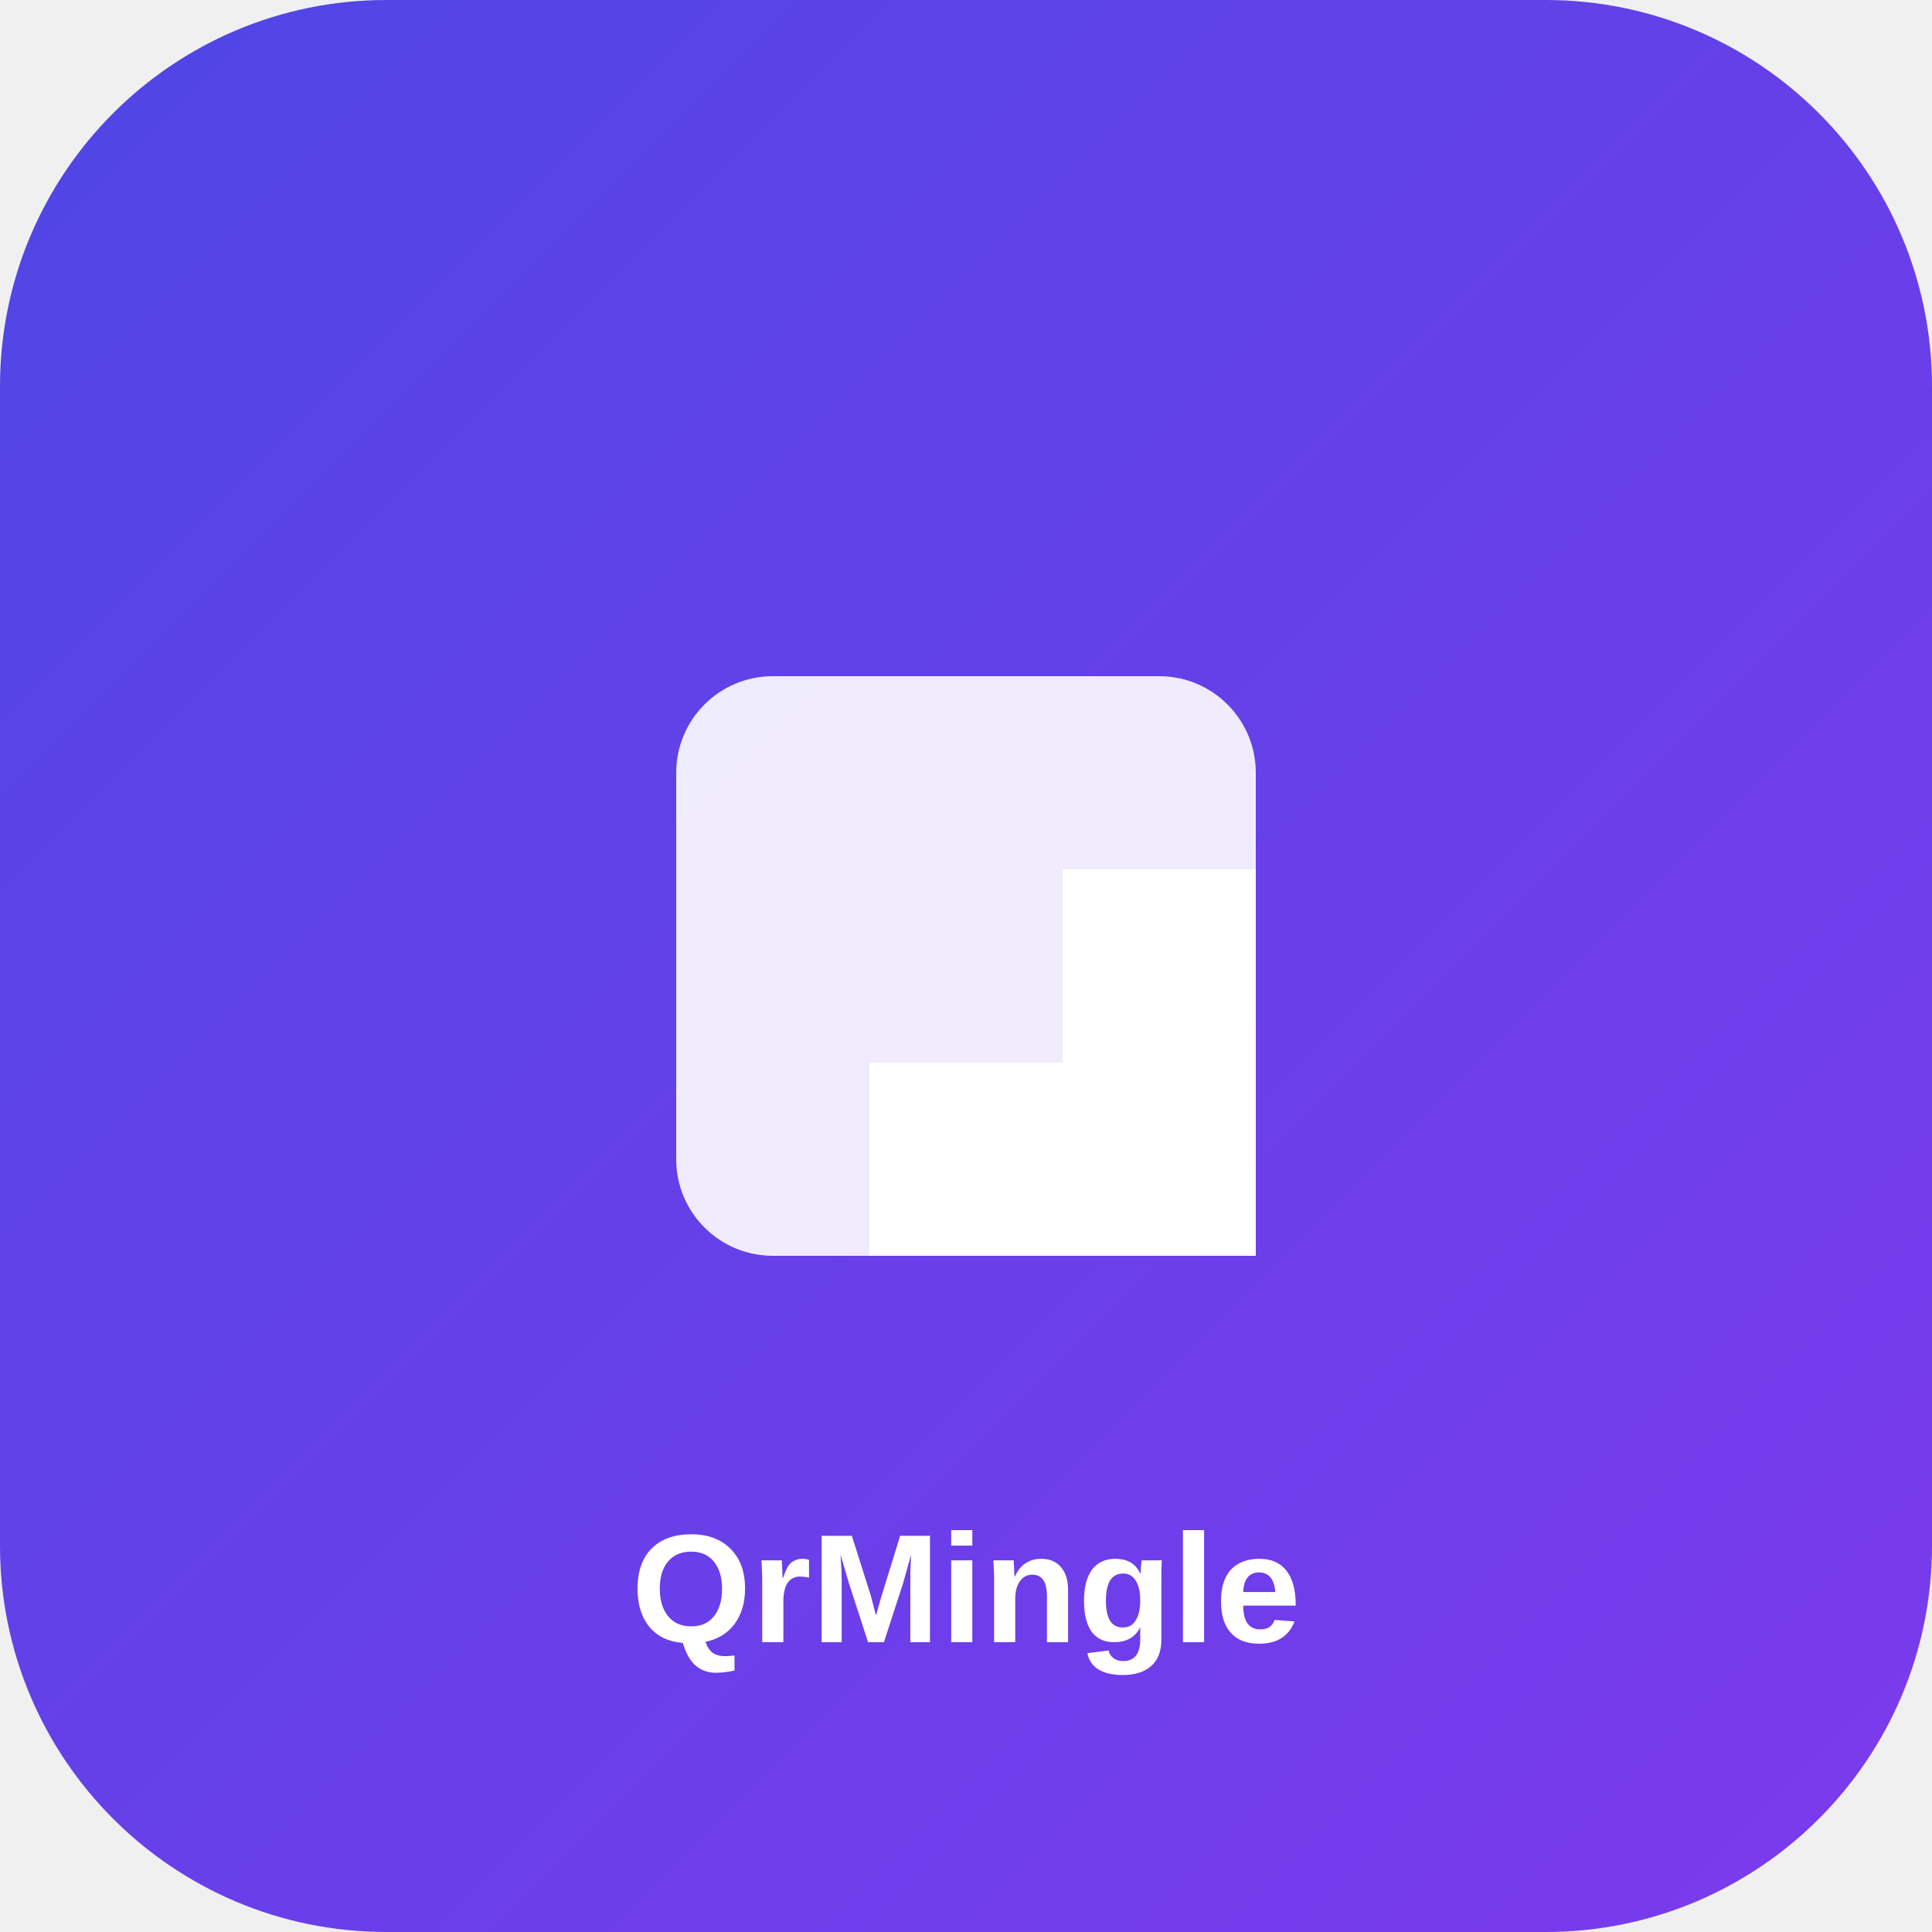
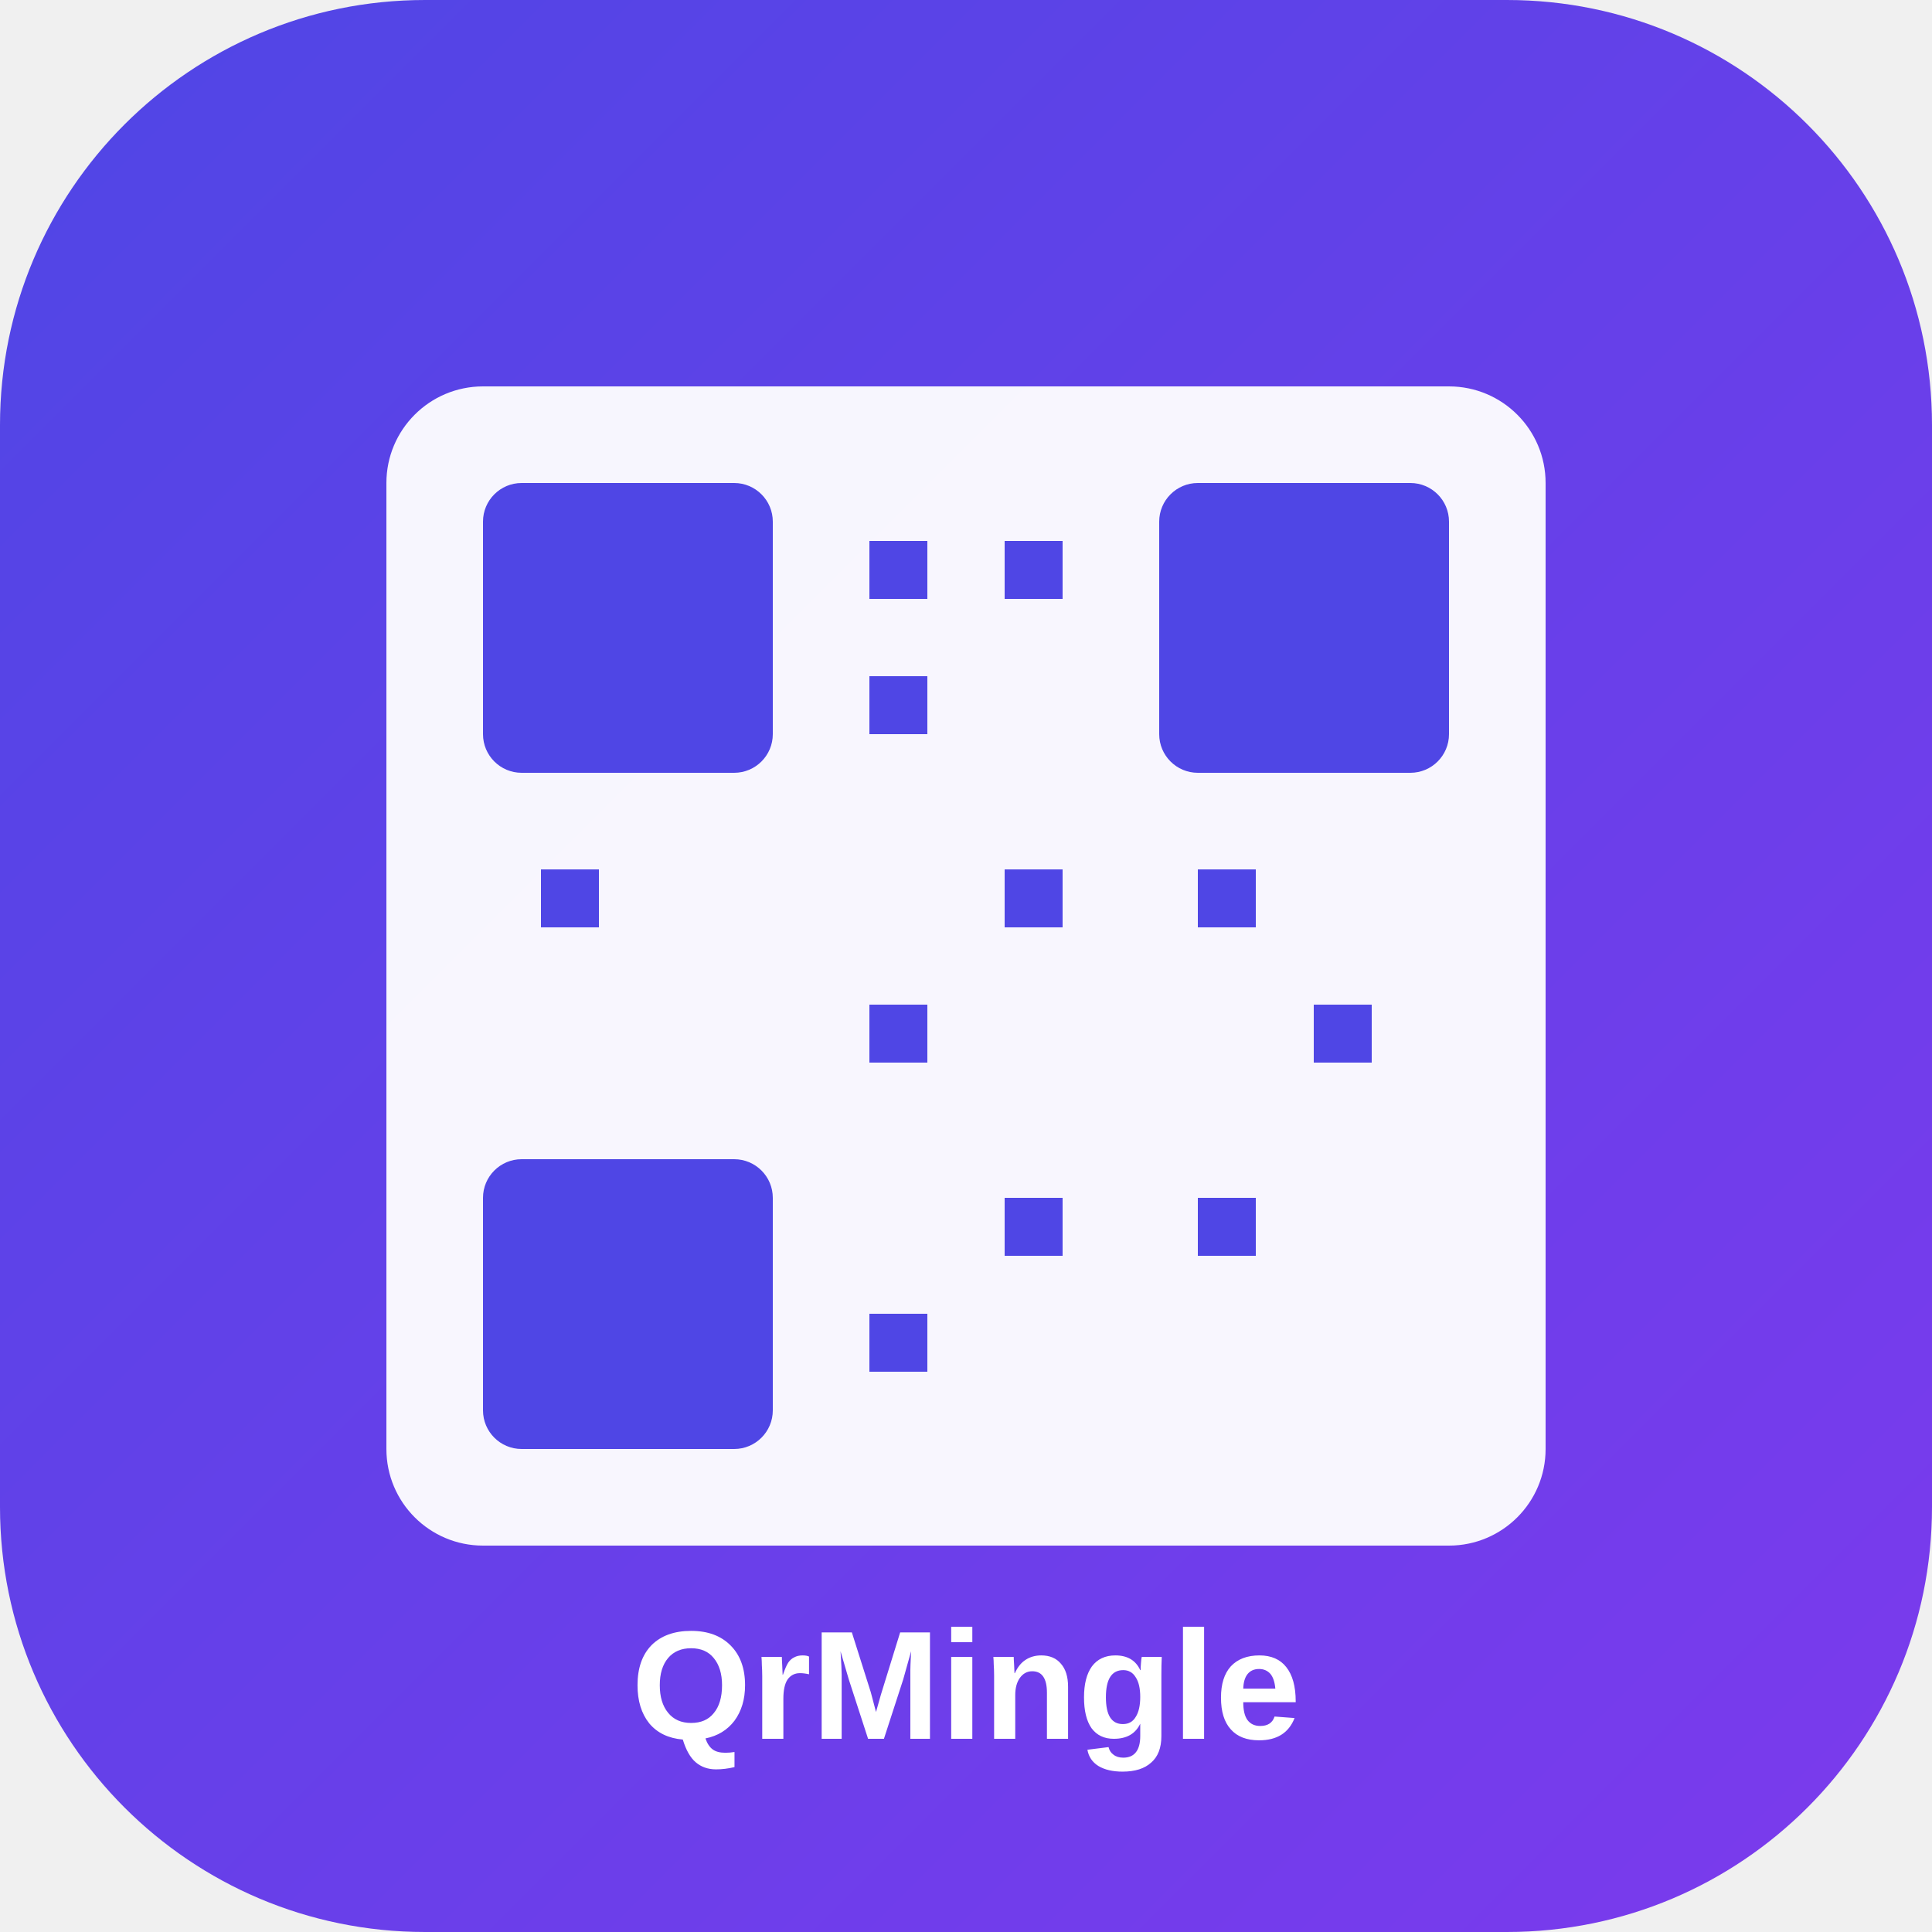
<svg xmlns="http://www.w3.org/2000/svg" width="80" height="80" viewBox="0 0 80 80">
  <defs>
-     <linearGradient id="gradient" x1="0%" y1="0%" x2="100%" y2="100%">
+     <linearGradient id="grad" x1="0%" y1="0%" x2="100%" y2="100%">
      <stop offset="0%" style="stop-color:#4F46E5;stop-opacity:1" />
      <stop offset="100%" style="stop-color:#7C3AED;stop-opacity:1" />
    </linearGradient>
  </defs>
-   <rect width="80" height="80" rx="16" fill="url(#gradient)" />
+   <rect width="80" height="80" rx="17.6" fill="url(#grad)" />
  <g transform="translate(16, 16)">
-     <rect x="12" y="12" width="24" height="24" rx="4" fill="white" opacity="0.9" />
-     <rect x="28" y="20" width="8" height="8" fill="white" />
-     <rect x="20" y="28" width="8" height="8" fill="white" />
-     <rect x="28" y="28" width="8" height="8" fill="white" />
+     <rect x="0" y="0" width="48" height="48" rx="4" fill="white" fill-opacity="0.95" />
+     <rect x="4" y="4" width="12" height="12" rx="1.6" fill="#4F46E5" />
+     <rect x="32" y="4" width="12" height="12" rx="1.6" fill="#4F46E5" />
+     <rect x="4" y="32" width="12" height="12" rx="1.6" fill="#4F46E5" />
+     <rect x="20" y="6.4" width="2.4" height="2.4" fill="#4F46E5" />
+     <rect x="25.6" y="6.4" width="2.4" height="2.4" fill="#4F46E5" />
+     <rect x="20" y="12" width="2.4" height="2.4" fill="#4F46E5" />
+     <rect x="25.6" y="20" width="2.4" height="2.4" fill="#4F46E5" />
+     <rect x="6.4" y="20" width="2.4" height="2.4" fill="#4F46E5" />
+     <rect x="33.6" y="20" width="2.4" height="2.4" fill="#4F46E5" />
+     <rect x="20" y="25.6" width="2.4" height="2.4" fill="#4F46E5" />
+     <rect x="25.6" y="33.6" width="2.4" height="2.4" fill="#4F46E5" />
+     <rect x="33.6" y="33.6" width="2.4" height="2.4" fill="#4F46E5" />
+     <rect x="38.4" y="25.6" width="2.4" height="2.4" fill="#4F46E5" />
+     <rect x="20" y="38.4" width="2.4" height="2.4" fill="#4F46E5" />
  </g>
-   <text x="40" y="68" text-anchor="middle" font-family="Arial, sans-serif" font-size="6.4" font-weight="bold" fill="white">QrMingle</text>
+   <text x="40" y="72" text-anchor="middle" font-family="-apple-system, BlinkMacSystemFont, Arial" font-size="6.4" font-weight="600" fill="white">QrMingle</text>
</svg>
